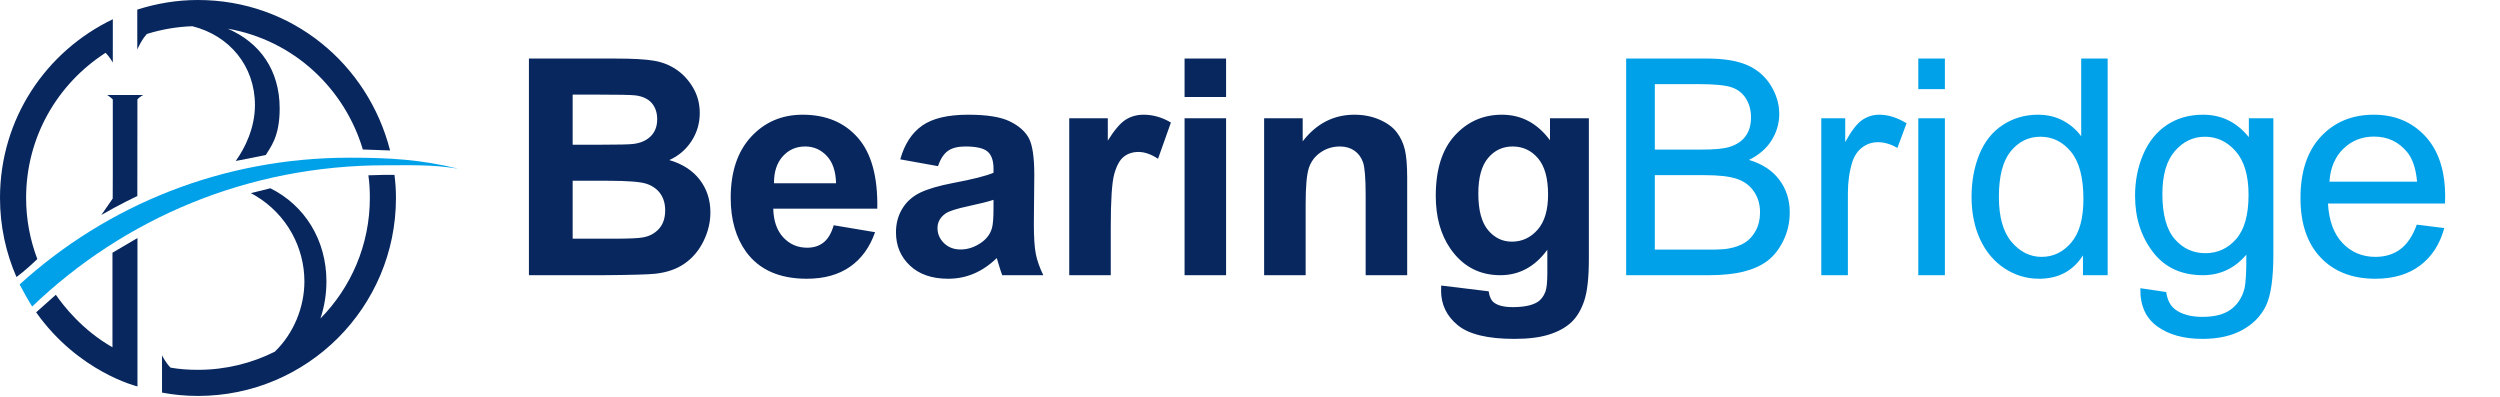
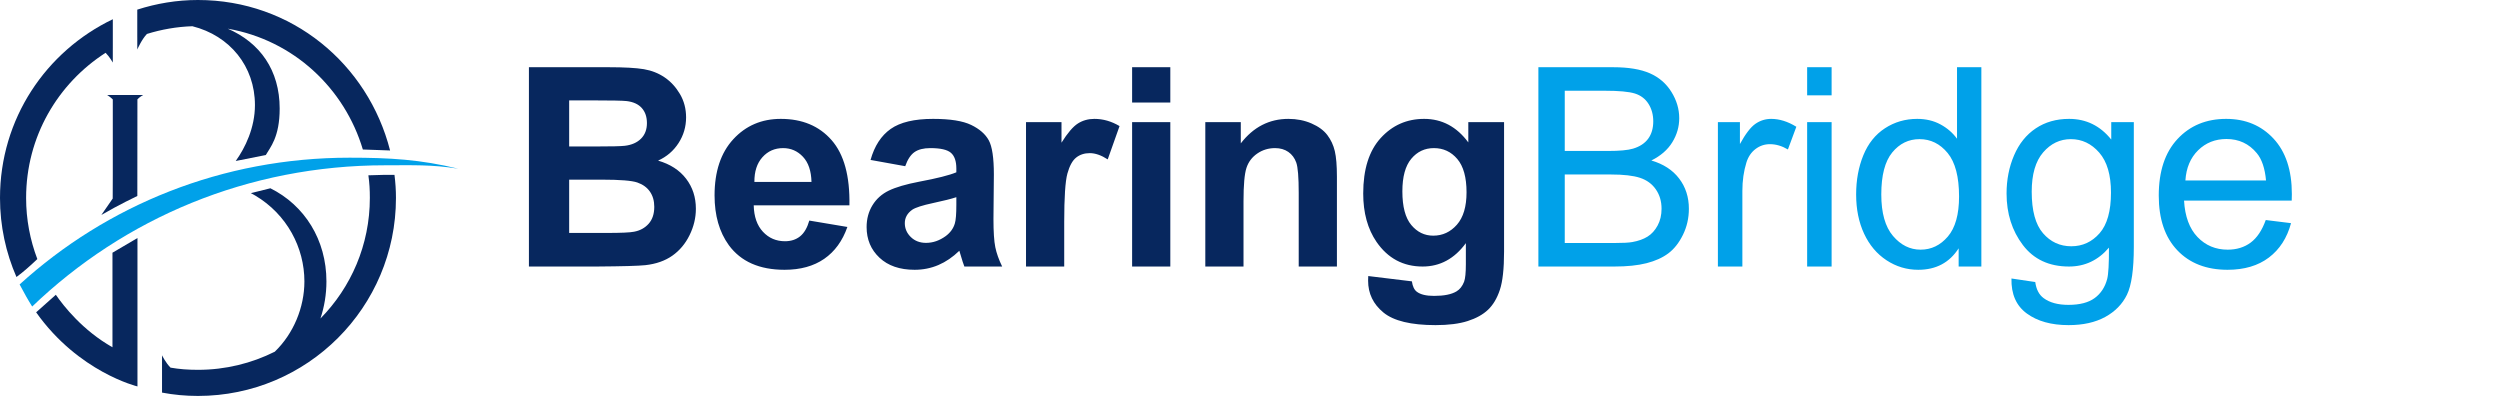
<svg xmlns="http://www.w3.org/2000/svg" width="100%" height="100%" viewBox="0 0 3552 563" version="1.1" xml:space="preserve" style="fill-rule:evenodd;clip-rule:evenodd;stroke-linejoin:round;stroke-miterlimit:2;">
  <g transform="matrix(1,0,0,1,-1798.628,-598.5725)">
    <g transform="matrix(4.166667,0,0,4.166667,0,0)">
      <g transform="matrix(1,0,0,1,550.878,248.1821)">
        <path d="M0,-50.755C-43.426,-50.755 -82.723,-34.598 -112.521,-7.532C-110.808,-4.33 -109.77,-2.436 -108.236,0C-76.875,-30.064 -34.69,-48.165 12.184,-48.165C21.631,-48.165 28.009,-48.444 37.048,-47C24.247,-50.125 13.764,-50.755 0,-50.755" style="fill:rgb(0,161,233);fill-rule:nonzero;" />
      </g>
    </g>
    <g transform="matrix(4.166667,0,0,4.166667,0,0)">
      <g transform="matrix(1,0,0,1,475.897,216.9611)">
        <path d="M4.57,-40.906L-7.701,-40.906C-7.701,-40.906 -6.676,-40.317 -5.764,-39.394L-5.764,-13.974L-5.796,-5.593L-9.666,0C-3.982,-3.338 2.604,-6.48 2.604,-6.48L2.632,-39.437C3.419,-40.277 4.57,-40.906 4.57,-40.906Z" style="fill:rgb(7,39,94);fill-rule:nonzero;" />
      </g>
    </g>
    <g transform="matrix(4.166667,0,0,4.166667,0,0)">
      <g transform="matrix(1,0,0,1,440.5757,177.1696)">
        <path d="M0,33.99C0,13.126 10.778,-5.01 27.102,-15.509C28.447,-14.181 29.562,-12.183 29.562,-12.183L29.562,-17.017L29.566,-17.02L29.566,-26.956C6.772,-16.026 -8.905,6.982 -8.905,33.99C-8.905,43.575 -6.895,52.687 -3.293,60.946C-0.772,59.089 1.557,56.981 3.826,54.824C1.361,48.349 0,41.33 0,33.99" style="fill:rgb(7,39,94);fill-rule:nonzero;" />
      </g>
    </g>
    <g transform="matrix(4.166667,0,0,4.166667,0,0)">
      <g transform="matrix(1,0,0,1,470.0206,238.1766)">
        <path d="M0,23.898C-10.149,18.147 -16.647,9.855 -19.312,5.995L-26.026,11.98C-11.561,32.422 8.525,37.25 8.525,37.25L8.525,-13.352L0,-8.345L0,23.898Z" style="fill:rgb(7,39,94);fill-rule:nonzero;" />
      </g>
    </g>
    <g transform="matrix(4.166667,0,0,4.166667,0,0)">
      <g transform="matrix(1,0,0,1,566.1856,278.6405)">
        <path d="M0,-75.354C-0.722,-75.383 -3.395,-75.35 -3.699,-75.354L-8.901,-75.204C-8.525,-72.534 -8.4,-70.254 -8.4,-67.481C-8.4,-51.463 -14.833,-36.953 -25.248,-26.374C-23.909,-30.389 -23.204,-34.641 -23.204,-39.019C-23.204,-53.197 -30.639,-64.969 -42.315,-70.783L-48.972,-69.121L-47.462,-68.288C-36.644,-61.846 -30.716,-50.513 -30.716,-39.019C-30.716,-30.156 -34.428,-21.212 -40.812,-15.058C-48.696,-11.111 -57.587,-8.876 -67.005,-8.876C-70.391,-8.876 -73.395,-9.103 -76.362,-9.62C-78.019,-11.259 -79.268,-13.827 -79.268,-13.827L-79.268,-8.881L-79.266,-8.881L-79.266,-1.108C-75.286,-0.362 -71.311,0.029 -67.005,0.029C-29.72,0.029 0.505,-30.197 0.505,-67.481C0.505,-70.264 0.328,-72.66 0,-75.354" style="fill:rgb(7,39,94);fill-rule:nonzero;" />
      </g>
    </g>
    <g transform="matrix(4.166667,0,0,4.166667,0,0)">
      <g transform="matrix(1,0,0,1,518.6055,162.7074)">
        <path d="M0,16.794C0,24.499 -3.331,31.367 -6.558,35.844L3.695,33.814C5.153,31.264 8.432,27.789 8.432,17.979C8.432,4.891 1.733,-4.501 -9.277,-9.27C13.304,-5.317 30.604,11.173 36.792,31.927L46.082,32.259C38.567,2.793 12.581,-19.05 -19.448,-19.05C-26.657,-19.05 -33.615,-17.858 -40.129,-15.766L-40.129,-6.359C-40.127,-6.36 -40.125,-6.36 -40.123,-6.361L-40.123,-2.164C-40.123,-2.164 -38.613,-5.645 -36.827,-7.478C-31.912,-9.003 -26.703,-9.932 -21.339,-10.108C-8.56,-6.891 0,3.572 0,16.794" style="fill:rgb(7,39,94);fill-rule:nonzero;" />
      </g>
    </g>
  </g>
-   <path d="M751.49 391L751.49 83.20L874.53 83.20Q911.06 83.20 929.02 86.24Q946.97 89.29 961.14 98.94Q975.31 108.60 984.76 124.66Q994.21 140.73 994.21 160.67Q994.21 182.30 982.56 200.36Q970.90 218.41 950.96 227.44Q979.09 235.63 994.21 255.37Q1009.33 275.10 1009.33 301.77Q1009.33 322.76 999.56 342.60Q989.80 362.45 972.90 374.31Q956 386.17 931.22 388.90Q915.68 390.58 856.26 391L751.49 391M849.34 134.43L813.64 134.43L813.64 205.60L854.38 205.60Q890.70 205.60 899.52 204.55Q915.47 202.67 924.61 193.53Q933.74 184.40 933.74 169.49Q933.74 155.21 925.87 146.29Q917.99 137.37 902.46 135.48Q893.22 134.43 849.34 134.43M863.82 256.83L813.64 256.83L813.64 339.14L871.17 339.14Q904.77 339.14 913.79 337.25Q927.65 334.73 936.36 324.97Q945.08 315.20 945.08 298.83Q945.08 284.97 938.36 275.31Q931.64 265.65 918.94 261.24Q906.24 256.83 863.82 256.83M1184.52 320.03L1243.31 329.90Q1231.97 362.24 1207.51 379.14Q1183.05 396.04 1146.31 396.04Q1088.15 396.04 1060.23 358.04Q1038.18 327.59 1038.18 281.19Q1038.18 225.76 1067.15 194.37Q1096.13 162.98 1140.43 162.98Q1190.19 162.98 1218.96 195.84Q1247.72 228.70 1246.46 296.52L1098.65 296.52Q1099.28 322.76 1112.93 337.35Q1126.57 351.95 1146.94 351.95Q1160.80 351.95 1170.25 344.39Q1179.69 336.83 1184.52 320.03M1099.70 260.40L1187.88 260.40Q1187.25 234.79 1174.65 221.46Q1162.06 208.12 1144 208.12Q1124.68 208.12 1112.09 222.19Q1099.49 236.26 1099.70 260.40M1332.63 236.05L1279.09 226.39Q1288.12 194.06 1310.17 178.52Q1332.21 162.98 1375.68 162.98Q1415.15 162.98 1434.46 172.33Q1453.78 181.67 1461.65 196.05Q1469.53 210.43 1469.53 248.86L1468.90 317.72Q1468.90 347.12 1471.73 361.08Q1474.57 375.04 1482.34 391L1423.97 391Q1421.66 385.12 1418.30 373.57Q1416.83 368.32 1416.20 366.64Q1401.08 381.34 1383.86 388.69Q1366.65 396.04 1347.12 396.04Q1312.69 396.04 1292.85 377.35Q1273 358.67 1273 330.11Q1273 311.21 1282.03 296.41Q1291.06 281.61 1307.33 273.74Q1323.61 265.86 1354.26 259.98Q1395.62 252.22 1411.58 245.50L1411.58 239.62Q1411.58 222.61 1403.18 215.37Q1394.78 208.12 1371.48 208.12Q1355.73 208.12 1346.91 214.32Q1338.09 220.51 1332.63 236.05M1411.58 295.68L1411.58 283.92Q1400.24 287.70 1375.68 292.95Q1351.11 298.20 1343.55 303.24Q1332 311.42 1332 324.02Q1332 336.41 1341.24 345.44Q1350.48 354.47 1364.76 354.47Q1380.71 354.47 1395.20 343.97Q1405.91 335.99 1409.27 324.44Q1411.58 316.88 1411.58 295.68M1578.17 322.13L1578.17 391L1519.17 391L1519.17 168.02L1573.97 168.02L1573.97 199.73Q1588.04 177.26 1599.27 170.12Q1610.50 162.98 1624.78 162.98Q1644.93 162.98 1663.62 174.11L1645.35 225.55Q1630.45 215.89 1617.64 215.89Q1605.25 215.89 1596.64 222.72Q1588.04 229.54 1583.10 247.39Q1578.17 265.23 1578.17 322.13M1742.03 137.79L1683.03 137.79L1683.03 83.20L1742.03 83.20L1742.03 137.79M1742.03 391L1683.03 391L1683.03 168.02L1742.03 168.02L1742.03 391M1999.32 252.43L1999.32 391L1940.32 391L1940.32 277.20Q1940.32 241.09 1936.54 230.48Q1932.76 219.88 1924.26 214Q1915.75 208.12 1903.78 208.12Q1888.46 208.12 1876.28 216.52Q1864.10 224.92 1859.59 238.78Q1855.07 252.64 1855.07 290.01L1855.07 391L1796.07 391L1796.07 168.02L1850.87 168.02L1850.87 200.78Q1880.06 162.98 1924.36 162.98Q1943.89 162.98 1960.05 170.02Q1976.22 177.05 1984.51 187.97Q1992.81 198.89 1996.06 212.74Q1999.32 226.60 1999.32 252.43M2047.70 405.70L2115.09 413.89Q2116.77 425.64 2122.86 430.05Q2131.26 436.35 2149.32 436.35Q2172.41 436.35 2183.96 429.42Q2191.73 424.80 2195.72 414.52Q2198.45 407.17 2198.45 387.43L2198.45 354.89Q2171.99 391 2131.68 391Q2086.75 391 2060.50 353Q2039.93 322.97 2039.93 278.25Q2039.93 222.19 2066.91 192.59Q2093.89 162.98 2133.99 162.98Q2175.35 162.98 2202.23 199.31L2202.23 168.02L2257.45 168.02L2257.45 368.11Q2257.45 407.59 2250.94 427.11Q2244.43 446.64 2232.67 457.77Q2220.91 468.90 2201.28 475.19Q2181.65 481.49 2151.63 481.49Q2094.94 481.49 2071.21 462.07Q2047.49 442.65 2047.49 412.84Q2047.49 409.90 2047.70 405.70M2100.40 274.89Q2100.40 310.38 2114.15 326.86Q2127.90 343.34 2148.06 343.34Q2169.68 343.34 2184.59 326.44Q2199.50 309.54 2199.50 276.36Q2199.50 241.72 2185.22 224.92Q2170.94 208.12 2149.11 208.12Q2127.90 208.12 2114.15 224.61Q2100.40 241.09 2100.40 274.89" style="fill:rgb(7,39,94);fill-rule:nonzero;" />
-   <path d="M2427.81 391L2310.45 391L2310.45 83.20L2425.92 83.20Q2461.20 83.20 2482.51 92.54Q2503.82 101.88 2515.89 121.31Q2527.97 140.73 2527.97 161.93Q2527.97 181.67 2517.26 199.10Q2506.55 216.52 2484.92 227.23Q2512.85 235.42 2527.86 255.16Q2542.87 274.89 2542.87 301.77Q2542.87 323.39 2533.74 341.97Q2524.61 360.56 2511.17 370.63Q2497.73 380.71 2477.47 385.86Q2457.21 391 2427.81 391M2351.18 119.52L2351.18 212.53L2417.74 212.53Q2444.82 212.53 2456.58 208.96Q2472.12 204.34 2479.99 193.64Q2487.86 182.93 2487.86 166.76Q2487.86 151.43 2480.51 139.78Q2473.17 128.13 2459.52 123.82Q2445.87 119.52 2412.70 119.52L2351.18 119.52M2351.18 248.86L2351.18 354.68L2427.81 354.68Q2447.55 354.68 2455.53 353.21Q2469.60 350.69 2479.04 344.81Q2488.49 338.93 2494.58 327.70Q2500.67 316.46 2500.67 301.77Q2500.67 284.55 2491.85 271.85Q2483.03 259.14 2467.39 254Q2451.75 248.86 2422.36 248.86L2351.18 248.86M2625.48 391L2587.68 391L2587.68 168.02L2621.70 168.02L2621.70 201.83Q2634.71 178.10 2645.74 170.54Q2656.76 162.98 2669.99 162.98Q2689.09 162.98 2708.83 175.16L2695.81 210.22Q2681.96 202.04 2668.10 202.04Q2655.71 202.04 2645.84 209.49Q2635.97 216.94 2631.78 230.17Q2625.48 250.33 2625.48 274.26L2625.48 391M2763.30 126.66L2725.51 126.66L2725.51 83.20L2763.30 83.20L2763.30 126.66M2763.30 391L2725.51 391L2725.51 168.02L2763.30 168.02L2763.30 391M2994.56 391L2959.49 391L2959.49 362.87Q2938.29 396.04 2897.13 396.04Q2870.47 396.04 2848.11 381.34Q2825.75 366.64 2813.46 340.29Q2801.18 313.94 2801.18 279.72Q2801.18 246.34 2812.31 219.15Q2823.44 191.96 2845.69 177.47Q2867.95 162.98 2895.45 162.98Q2915.61 162.98 2931.36 171.49Q2947.10 179.99 2956.97 193.64L2956.97 83.20L2994.56 83.20L2994.56 391M2840.02 279.72Q2840.02 322.55 2858.08 343.76Q2876.14 364.96 2900.70 364.96Q2925.48 364.96 2942.80 344.70Q2960.12 324.44 2960.12 282.87Q2960.12 237.10 2942.49 215.68Q2924.85 194.27 2899.02 194.27Q2873.83 194.27 2856.93 214.84Q2840.02 235.42 2840.02 279.72M3041.05 409.48L3077.79 414.94Q3080.10 431.94 3090.60 439.71Q3104.66 450.21 3129.02 450.21Q3155.26 450.21 3169.54 439.71Q3183.82 429.21 3188.86 410.32Q3191.80 398.77 3191.59 361.82Q3166.81 391 3129.86 391Q3083.88 391 3058.68 357.83Q3033.49 324.65 3033.49 278.25Q3033.49 246.34 3045.04 219.36Q3056.58 192.38 3078.52 177.68Q3100.46 162.98 3130.07 162.98Q3169.54 162.98 3195.16 194.90L3195.16 168.02L3230.01 168.02L3230.01 360.77Q3230.01 412.84 3219.41 434.57Q3208.80 456.30 3185.81 468.90Q3162.82 481.49 3129.23 481.49Q3089.34 481.49 3064.77 463.54Q3040.21 445.59 3041.05 409.48M3072.33 275.52Q3072.33 319.40 3089.76 339.56Q3107.18 359.72 3133.43 359.72Q3159.46 359.72 3177.10 339.66Q3194.74 319.61 3194.74 276.78Q3194.74 235.84 3176.58 215.05Q3158.41 194.27 3132.80 194.27Q3107.60 194.27 3089.97 214.74Q3072.33 235.21 3072.33 275.52M3433.76 319.19L3472.81 324.02Q3463.58 358.25 3438.59 377.14Q3413.61 396.04 3374.76 396.04Q3325.84 396.04 3297.18 365.91Q3268.52 335.78 3268.52 281.40Q3268.52 225.13 3297.50 194.06Q3326.47 162.98 3372.66 162.98Q3417.38 162.98 3445.73 193.43Q3474.07 223.87 3474.07 279.09Q3474.07 282.45 3473.86 289.17L3307.58 289.17Q3309.67 325.91 3328.36 345.44Q3347.05 364.96 3374.97 364.96Q3395.76 364.96 3410.46 354.05Q3425.15 343.13 3433.76 319.19M3309.67 258.09L3434.18 258.09Q3431.66 229.96 3419.90 215.89Q3401.85 194.06 3373.08 194.06Q3347.05 194.06 3329.31 211.48Q3311.56 228.91 3309.67 258.09" style="fill:rgb(0,161,233);fill-rule:nonzero;" />
+   <g transform="translate(751.49,237) scale(0.92) translate(-751.49,-237)">
+     <path d="M751.49 391L751.49 83.20L874.53 83.20Q911.06 83.20 929.02 86.24Q946.97 89.29 961.14 98.94Q975.31 108.60 984.76 124.66Q994.21 140.73 994.21 160.67Q994.21 182.30 982.56 200.36Q970.90 218.41 950.96 227.44Q979.09 235.63 994.21 255.37Q1009.33 275.10 1009.33 301.77Q1009.33 322.76 999.56 342.60Q989.80 362.45 972.90 374.31Q956 386.17 931.22 388.90Q915.68 390.58 856.26 391L751.49 391M849.34 134.43L813.64 134.43L813.64 205.60L854.38 205.60Q890.70 205.60 899.52 204.55Q915.47 202.67 924.61 193.53Q933.74 184.40 933.74 169.49Q933.74 155.21 925.87 146.29Q917.99 137.37 902.46 135.48Q893.22 134.43 849.34 134.43M863.82 256.83L813.64 256.83L813.64 339.14L871.17 339.14Q904.77 339.14 913.79 337.25Q927.65 334.73 936.36 324.97Q945.08 315.20 945.08 298.83Q945.08 284.97 938.36 275.31Q931.64 265.65 918.94 261.24Q906.24 256.83 863.82 256.83M1184.52 320.03L1243.31 329.90Q1231.97 362.24 1207.51 379.14Q1183.05 396.04 1146.31 396.04Q1088.15 396.04 1060.23 358.04Q1038.18 327.59 1038.18 281.19Q1038.18 225.76 1067.15 194.37Q1096.13 162.98 1140.43 162.98Q1190.19 162.98 1218.96 195.84Q1247.72 228.70 1246.46 296.52L1098.65 296.52Q1099.28 322.76 1112.93 337.35Q1126.57 351.95 1146.94 351.95Q1160.80 351.95 1170.25 344.39Q1179.69 336.83 1184.52 320.03M1099.70 260.40L1187.88 260.40Q1187.25 234.79 1174.65 221.46Q1162.06 208.12 1144 208.12Q1124.68 208.12 1112.09 222.19Q1099.49 236.26 1099.70 260.40M1332.63 236.05L1279.09 226.39Q1288.12 194.06 1310.17 178.52Q1332.21 162.98 1375.68 162.98Q1415.15 162.98 1434.46 172.33Q1453.78 181.67 1461.65 196.05Q1469.53 210.43 1469.53 248.86L1468.90 317.72Q1468.90 347.12 1471.73 361.08Q1474.57 375.04 1482.34 391L1423.97 391Q1421.66 385.12 1418.30 373.57Q1416.83 368.32 1416.20 366.64Q1401.08 381.34 1383.86 388.69Q1366.65 396.04 1347.12 396.04Q1312.69 396.04 1292.85 377.35Q1273 358.67 1273 330.11Q1273 311.21 1282.03 296.41Q1291.06 281.61 1307.33 273.74Q1323.61 265.86 1354.26 259.98Q1395.62 252.22 1411.58 245.50L1411.58 239.62Q1411.58 222.61 1403.18 215.37Q1394.78 208.12 1371.48 208.12Q1355.73 208.12 1346.91 214.32Q1338.09 220.51 1332.63 236.05M1411.58 295.68L1411.58 283.92Q1400.24 287.70 1375.68 292.95Q1351.11 298.20 1343.55 303.24Q1332 311.42 1332 324.02Q1332 336.41 1341.24 345.44Q1350.48 354.47 1364.76 354.47Q1380.71 354.47 1395.20 343.97Q1405.91 335.99 1409.27 324.44Q1411.58 316.88 1411.58 295.68M1578.17 322.13L1578.17 391L1519.17 391L1519.17 168.02L1573.97 168.02L1573.97 199.73Q1588.04 177.26 1599.27 170.12Q1610.50 162.98 1624.78 162.98Q1644.93 162.98 1663.62 174.11L1645.35 225.55Q1630.45 215.89 1617.64 215.89Q1605.25 215.89 1596.64 222.72Q1588.04 229.54 1583.10 247.39Q1578.17 265.23 1578.17 322.13M1742.03 137.79L1683.03 137.79L1683.03 83.20L1742.03 83.20L1742.03 137.79M1742.03 391L1683.03 391L1683.03 168.02L1742.03 168.02L1742.03 391M1999.32 252.43L1999.32 391L1940.32 391L1940.32 277.20Q1940.32 241.09 1936.54 230.48Q1932.76 219.88 1924.26 214Q1915.75 208.12 1903.78 208.12Q1888.46 208.12 1876.28 216.52Q1864.10 224.92 1859.59 238.78Q1855.07 252.64 1855.07 290.01L1855.07 391L1796.07 391L1796.07 168.02L1850.87 168.02L1850.87 200.78Q1880.06 162.98 1924.36 162.98Q1943.89 162.98 1960.05 170.02Q1976.22 177.05 1984.51 187.97Q1992.81 198.89 1996.06 212.74Q1999.32 226.60 1999.32 252.43M2047.70 405.70L2115.09 413.89Q2116.77 425.64 2122.86 430.05Q2131.26 436.35 2149.32 436.35Q2172.41 436.35 2183.96 429.42Q2191.73 424.80 2195.72 414.52Q2198.45 407.17 2198.45 387.43L2198.45 354.89Q2171.99 391 2131.68 391Q2086.75 391 2060.50 353Q2039.93 322.97 2039.93 278.25Q2039.93 222.19 2066.91 192.59Q2093.89 162.98 2133.99 162.98Q2175.35 162.98 2202.23 199.31L2202.23 168.02L2257.45 168.02L2257.45 368.11Q2257.45 407.59 2250.94 427.11Q2244.43 446.64 2232.67 457.77Q2220.91 468.90 2201.28 475.19Q2181.65 481.49 2151.63 481.49Q2094.94 481.49 2071.21 462.07Q2047.49 442.65 2047.49 412.84Q2047.49 409.90 2047.70 405.70M2100.40 274.89Q2100.40 310.38 2114.15 326.86Q2127.90 343.34 2148.06 343.34Q2169.68 343.34 2184.59 326.44Q2199.50 309.54 2199.50 276.36Q2199.50 241.72 2185.22 224.92Q2170.94 208.12 2149.11 208.12Q2127.90 208.12 2114.15 224.61Q2100.40 241.09 2100.40 274.89" style="fill:rgb(7,39,94);fill-rule:nonzero;" />
+     <path d="M2427.81 391L2310.45 391L2310.45 83.20L2425.92 83.20Q2461.20 83.20 2482.51 92.54Q2503.82 101.88 2515.89 121.31Q2527.97 140.73 2527.97 161.93Q2527.97 181.67 2517.26 199.10Q2506.55 216.52 2484.92 227.23Q2512.85 235.42 2527.86 255.16Q2542.87 274.89 2542.87 301.77Q2542.87 323.39 2533.74 341.97Q2524.61 360.56 2511.17 370.63Q2497.73 380.71 2477.47 385.86Q2457.21 391 2427.81 391M2351.18 119.52L2351.18 212.53L2417.74 212.53Q2444.82 212.53 2456.58 208.96Q2472.12 204.34 2479.99 193.64Q2487.86 182.93 2487.86 166.76Q2487.86 151.43 2480.51 139.78Q2473.17 128.13 2459.52 123.82Q2445.87 119.52 2412.70 119.52L2351.18 119.52M2351.18 248.86L2351.18 354.68L2427.81 354.68Q2447.55 354.68 2455.53 353.21Q2469.60 350.69 2479.04 344.81Q2488.49 338.93 2494.58 327.70Q2500.67 316.46 2500.67 301.77Q2500.67 284.55 2491.85 271.85Q2483.03 259.14 2467.39 254Q2451.75 248.86 2422.36 248.86L2351.18 248.86M2625.48 391L2587.68 391L2587.68 168.02L2621.70 168.02L2621.70 201.83Q2634.71 178.10 2645.74 170.54Q2656.76 162.98 2669.99 162.98Q2689.09 162.98 2708.83 175.16L2695.81 210.22Q2681.96 202.04 2668.10 202.04Q2655.71 202.04 2645.84 209.49Q2635.97 216.94 2631.78 230.17Q2625.48 250.33 2625.48 274.26L2625.48 391M2763.30 126.66L2725.51 126.66L2725.51 83.20L2763.30 83.20L2763.30 126.66M2763.30 391L2725.51 391L2725.51 168.02L2763.30 168.02L2763.30 391M2994.56 391L2959.49 391L2959.49 362.87Q2938.29 396.04 2897.13 396.04Q2870.47 396.04 2848.11 381.34Q2825.75 366.64 2813.46 340.29Q2801.18 313.94 2801.18 279.72Q2801.18 246.34 2812.31 219.15Q2823.44 191.96 2845.69 177.47Q2867.95 162.98 2895.45 162.98Q2915.61 162.98 2931.36 171.49Q2947.10 179.99 2956.97 193.64L2956.97 83.20L2994.56 83.20L2994.56 391M2840.02 279.72Q2840.02 322.55 2858.08 343.76Q2876.14 364.96 2900.70 364.96Q2925.48 364.96 2942.80 344.70Q2960.12 324.44 2960.12 282.87Q2960.12 237.10 2942.49 215.68Q2924.85 194.27 2899.02 194.27Q2873.83 194.27 2856.93 214.84Q2840.02 235.42 2840.02 279.72M3041.05 409.48L3077.79 414.94Q3080.10 431.94 3090.60 439.71Q3104.66 450.21 3129.02 450.21Q3155.26 450.21 3169.54 439.71Q3183.82 429.21 3188.86 410.32Q3191.80 398.77 3191.59 361.82Q3166.81 391 3129.86 391Q3083.88 391 3058.68 357.83Q3033.49 324.65 3033.49 278.25Q3033.49 246.34 3045.04 219.36Q3056.58 192.38 3078.52 177.68Q3100.46 162.98 3130.07 162.98Q3169.54 162.98 3195.16 194.90L3195.16 168.02L3230.01 168.02L3230.01 360.77Q3230.01 412.84 3219.41 434.57Q3208.80 456.30 3185.81 468.90Q3162.82 481.49 3129.23 481.49Q3089.34 481.49 3064.77 463.54Q3040.21 445.59 3041.05 409.48M3072.33 275.52Q3072.33 319.40 3089.76 339.56Q3107.18 359.72 3133.43 359.72Q3159.46 359.72 3177.10 339.66Q3194.74 319.61 3194.74 276.78Q3194.74 235.84 3176.58 215.05Q3158.41 194.27 3132.80 194.27Q3107.60 194.27 3089.97 214.74Q3072.33 235.21 3072.33 275.52M3433.76 319.19L3472.81 324.02Q3463.58 358.25 3438.59 377.14Q3413.61 396.04 3374.76 396.04Q3325.84 396.04 3297.18 365.91Q3268.52 335.78 3268.52 281.40Q3268.52 225.13 3297.50 194.06Q3326.47 162.98 3372.66 162.98Q3417.38 162.98 3445.73 193.43Q3474.07 223.87 3474.07 279.09Q3474.07 282.45 3473.86 289.17L3307.58 289.17Q3309.67 325.91 3328.36 345.44Q3347.05 364.96 3374.97 364.96Q3395.76 364.96 3410.46 354.05Q3425.15 343.13 3433.76 319.19M3309.67 258.09L3434.18 258.09Q3431.66 229.96 3419.90 215.89Q3401.85 194.06 3373.08 194.06Q3347.05 194.06 3329.31 211.48Q3311.56 228.91 3309.67 258.09" style="fill:rgb(0,161,233);fill-rule:nonzero;" />
+   </g>
</svg>
